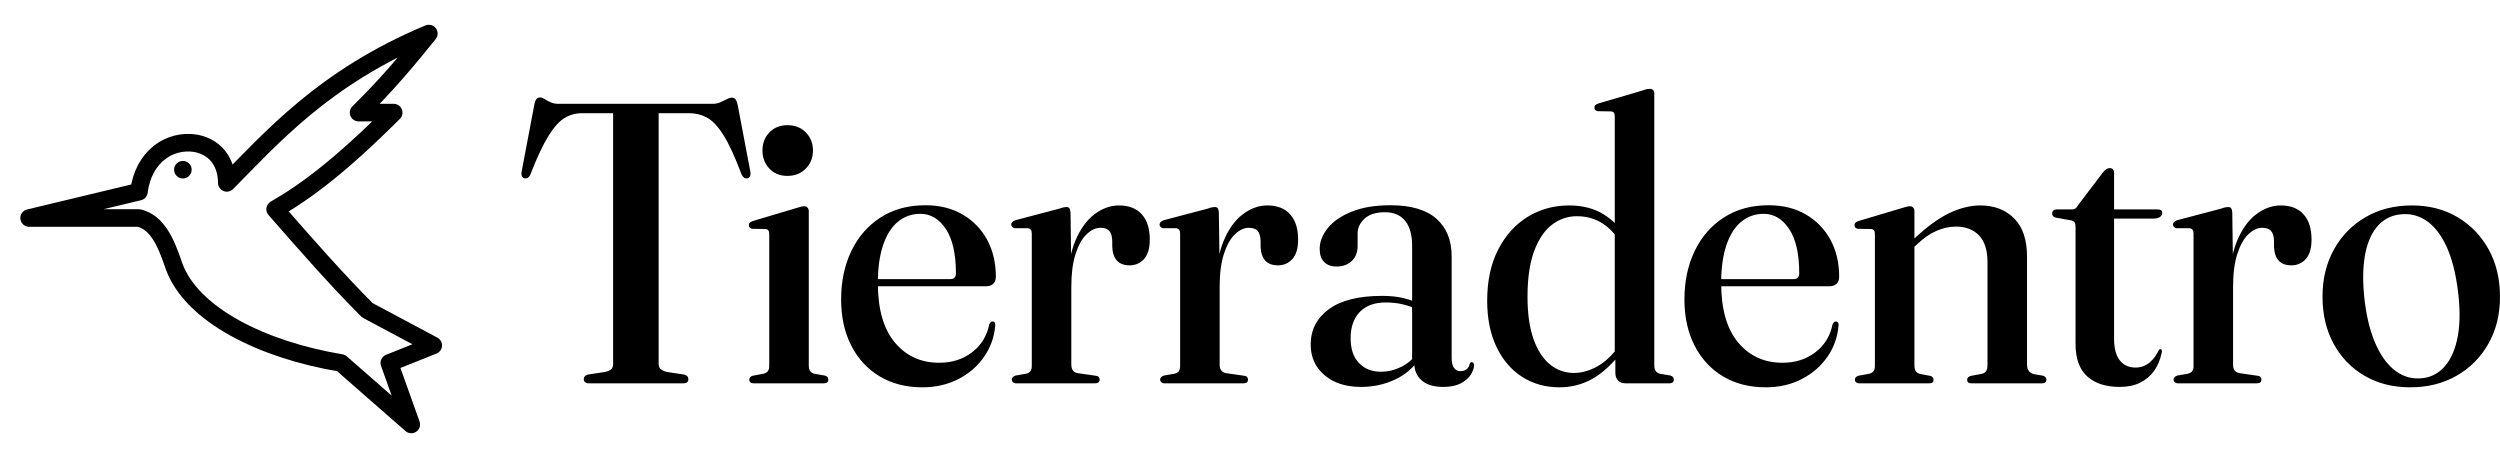
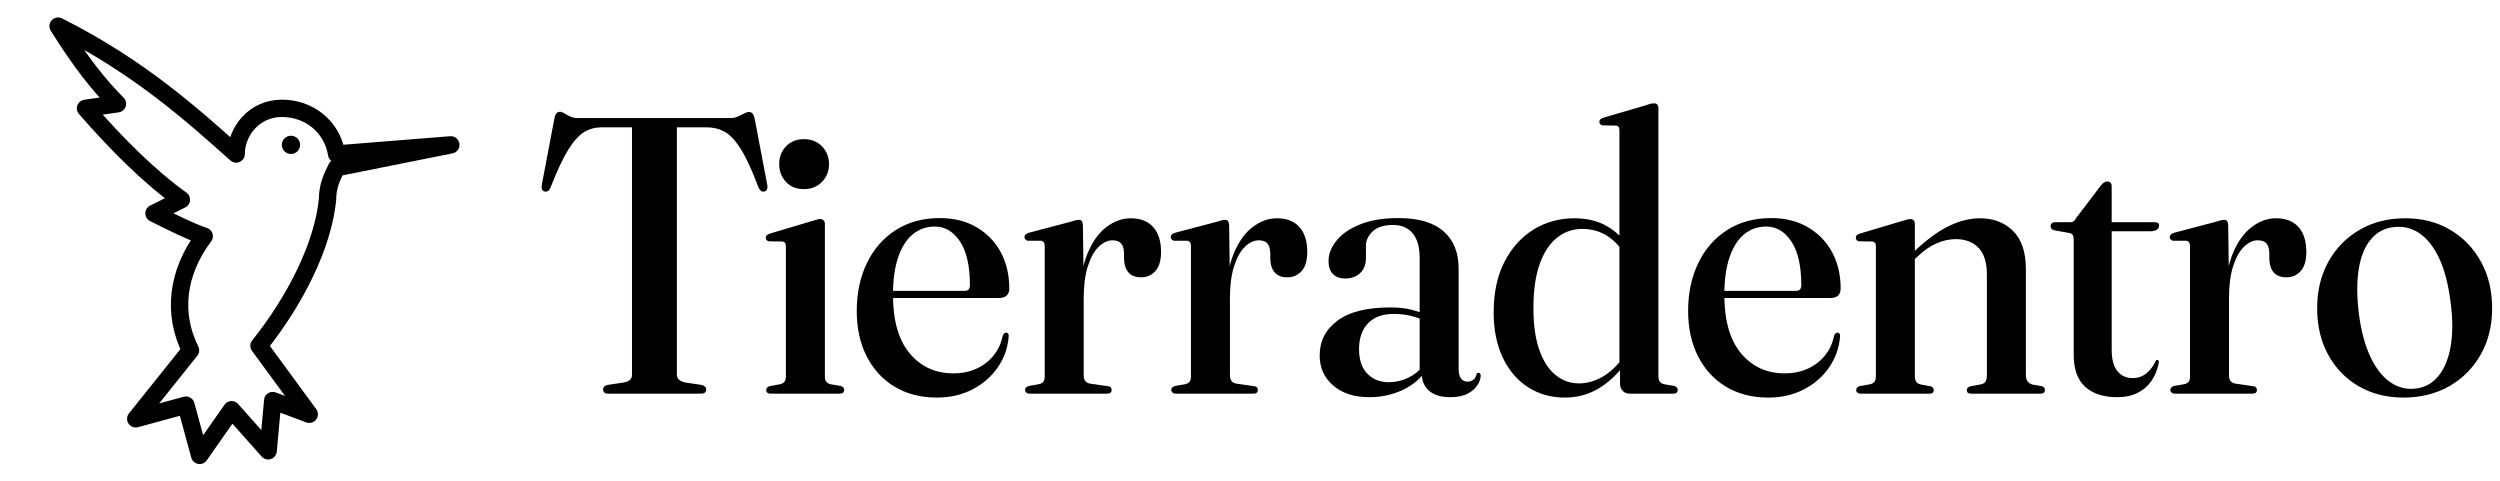
- <svg xmlns="http://www.w3.org/2000/svg" viewBox="-4 -96 626.1 118" role="img" aria-label="Tierradentro">
-   <g transform="translate(0 -92) scale(1.1)">
-     <path d="M3 46 L28 40 C29 32 35 28 41 29 C46 30 48 34 48 38 C58 28 70 14 94 4 C86 14 82 18 78 22 L86 22 C74 34 66 40 59 44 C66 52 73 60 80 67 L95 75 L85 79 L90 93 L74 79 C56 76 40 68 36 57 C34 51 32 47 28 46 Z" fill="none" stroke="currentColor" stroke-width="4" stroke-linecap="round" stroke-linejoin="round" />
-     <circle cx="38" cy="35" r="2" fill="currentColor" />
+ <svg xmlns="http://www.w3.org/2000/svg" viewBox="-2 -100 635.1 122" role="img" aria-label="Tierradentro">
+   <g transform="translate(0 -98) scale(1.16)">
+     <path d="M97 30 L72 32 C71 26 66 22 60 22 C54 22 50 27 50 32 C41 24 29 13 11 4 C16 12 20 17 24 21 L17 22 C24 30 31 37 38 42 L32 45 C36 47 40 49 43 50 C37 58 36 67 40 75 L28 90 L39 87 L42 98 L49 88 L57 97 L58 86 L66 89 L55 74 C63 64 69 52 70 42 C70 39 71 37 72 35 Z" fill="none" stroke="currentColor" stroke-width="3.8" stroke-linecap="round" stroke-linejoin="round" />
+     <circle cx="62" cy="30" r="2" fill="currentColor" />
  </g>
-   <path transform="translate(125 0)" fill="currentColor" d="M10.75 -70H49.5Q50.55 -70 51.45 -70.4Q52.35 -70.8 53.05 -71.17Q53.75 -71.55 54.25 -71.55Q54.85 -71.55 55.17 -71.17Q55.5 -70.8 55.75 -69.7L58.9 -53.1Q59.05 -52.35 58.85 -51.9Q58.65 -51.45 58.2 -51.35Q57.7 -51.25 57.35 -51.5Q57 -51.75 56.7 -52.35Q54.25 -58.9 52.17 -62.18Q50.1 -65.45 48.05 -66.55Q46 -67.65 43.65 -67.65H35.95V-4.85Q35.95 -4 36.48 -3.55Q37 -3.1 38 -2.85L42.3 -2.2Q43.4 -1.9 43.4 -1.05Q43.4 0 42.1 0H18.45Q17.85 0 17.52 -0.3Q17.2 -0.6 17.2 -1.05Q17.2 -1.9 18.25 -2.2L22.55 -2.85Q23.6 -3.1 24.08 -3.55Q24.55 -4 24.55 -4.85V-67.65H16.75Q14.4 -67.65 12.4 -66.45Q10.4 -65.25 8.35 -61.95Q6.3 -58.65 3.85 -52.35Q3.6 -51.75 3.23 -51.5Q2.85 -51.25 2.35 -51.35Q1.9 -51.45 1.7 -51.9Q1.5 -52.35 1.65 -53.1L4.8 -69.7Q5 -70.8 5.35 -71.2Q5.7 -71.6 6.3 -71.6Q6.75 -71.6 7.38 -71.2Q8 -70.8 8.85 -70.4Q9.7 -70 10.75 -70ZM73.55 -43.1V-4.5Q73.55 -3.55 73.88 -3.08Q74.2 -2.6 74.95 -2.4L77.55 -1.95Q78.05 -1.8 78.25 -1.55Q78.45 -1.3 78.45 -0.9Q78.45 -0.5 78.18 -0.25Q77.9 0 77.35 0H59.7Q59.2 0 58.92 -0.25Q58.65 -0.5 58.65 -0.9Q58.65 -1.25 58.85 -1.5Q59.05 -1.75 59.5 -1.9L62.2 -2.4Q63 -2.6 63.33 -3.08Q63.65 -3.55 63.65 -4.45V-37.35Q63.65 -38 63.42 -38.3Q63.2 -38.6 62.7 -38.65L59.35 -38.7Q58.9 -38.8 58.72 -39.05Q58.55 -39.3 58.55 -39.6Q58.55 -40 58.77 -40.23Q59 -40.45 59.55 -40.65L70.45 -43.9Q71.3 -44.15 71.67 -44.25Q72.05 -44.35 72.4 -44.35Q72.95 -44.35 73.25 -44Q73.55 -43.65 73.55 -43.1ZM68.2 -51.95Q65.4 -51.95 63.68 -53.78Q61.95 -55.6 61.95 -58.3Q61.95 -61.05 63.7 -62.85Q65.45 -64.65 68.2 -64.65Q71.05 -64.65 72.82 -62.83Q74.6 -61 74.6 -58.3Q74.6 -55.6 72.8 -53.78Q71 -51.95 68.2 -51.95ZM120.4 -26.7Q120.4 -25.55 119.75 -24.93Q119.1 -24.3 117.85 -24.3H88.35V-26.1H109Q110.4 -26.1 110.4 -27.55Q110.4 -34.85 107.88 -38.65Q105.35 -42.45 101.5 -42.45Q98.25 -42.45 95.85 -40.45Q93.45 -38.45 92.15 -34.58Q90.85 -30.7 90.85 -25.1Q90.85 -15.3 95.1 -10.23Q99.35 -5.15 106.2 -5.15Q111.05 -5.15 114.48 -7.8Q117.9 -10.45 118.75 -14.8Q118.95 -15.2 119.18 -15.35Q119.4 -15.5 119.6 -15.5Q119.9 -15.5 120.1 -15.25Q120.3 -15 120.25 -14.5Q119.9 -10.2 117.48 -6.68Q115.05 -3.15 111.05 -1.08Q107.05 1 102 1Q95.9 1 91.33 -1.73Q86.75 -4.45 84.2 -9.43Q81.65 -14.4 81.65 -21Q81.65 -27.85 84.23 -33.17Q86.8 -38.5 91.55 -41.55Q96.3 -44.6 102.75 -44.6Q108.1 -44.6 112.08 -42.28Q116.05 -39.95 118.23 -35.93Q120.4 -31.9 120.4 -26.7ZM138.4 -24.3Q138.4 -31.05 140.25 -35.55Q142.1 -40.05 145.05 -42.3Q148 -44.55 151.25 -44.55Q154.95 -44.55 156.95 -42.33Q158.95 -40.1 158.95 -36Q158.95 -32.75 157.53 -31.15Q156.1 -29.55 153.9 -29.55Q151.8 -29.55 150.73 -30.73Q149.65 -31.9 149.55 -34.2V-35.7Q149.5 -37.35 148.82 -38.15Q148.15 -38.95 146.6 -38.95Q144.8 -38.95 143.1 -37.3Q141.4 -35.65 140.35 -32.35Q139.3 -29.05 139.3 -24.2ZM139.1 -42.8 139.3 -27.85V-4.65Q139.3 -3.8 139.68 -3.25Q140.05 -2.7 140.9 -2.55L145.4 -1.9Q145.95 -1.85 146.18 -1.58Q146.4 -1.3 146.4 -0.9Q146.4 -0.5 146.12 -0.25Q145.85 0 145.25 0H125.5Q125 0 124.7 -0.28Q124.4 -0.55 124.4 -0.95Q124.4 -1.3 124.65 -1.55Q124.9 -1.8 125.35 -1.95L127.95 -2.4Q128.75 -2.6 129.07 -3.05Q129.4 -3.5 129.4 -4.35V-37.45Q129.4 -38.1 129.18 -38.42Q128.95 -38.75 128.45 -38.85H125Q124.65 -39 124.45 -39.23Q124.25 -39.45 124.25 -39.75Q124.25 -40.1 124.5 -40.38Q124.75 -40.65 125.3 -40.85L136.3 -43.75Q137 -44 137.4 -44.08Q137.8 -44.15 138.1 -44.15Q138.6 -44.15 138.82 -43.83Q139.05 -43.5 139.1 -42.8ZM175.55 -24.3Q175.55 -31.05 177.4 -35.55Q179.25 -40.05 182.2 -42.3Q185.15 -44.55 188.4 -44.55Q192.1 -44.55 194.1 -42.33Q196.1 -40.1 196.1 -36Q196.1 -32.75 194.68 -31.15Q193.25 -29.55 191.05 -29.55Q188.95 -29.55 187.88 -30.73Q186.8 -31.9 186.7 -34.2V-35.7Q186.65 -37.35 185.98 -38.15Q185.3 -38.95 183.75 -38.95Q181.95 -38.95 180.25 -37.3Q178.55 -35.65 177.5 -32.35Q176.45 -29.05 176.45 -24.2ZM176.25 -42.8 176.45 -27.85V-4.65Q176.45 -3.8 176.83 -3.25Q177.2 -2.7 178.05 -2.55L182.55 -1.9Q183.1 -1.85 183.33 -1.58Q183.55 -1.3 183.55 -0.9Q183.55 -0.5 183.28 -0.25Q183 0 182.4 0H162.65Q162.15 0 161.85 -0.28Q161.55 -0.55 161.55 -0.95Q161.55 -1.3 161.8 -1.55Q162.05 -1.8 162.5 -1.95L165.1 -2.4Q165.9 -2.6 166.23 -3.05Q166.55 -3.5 166.55 -4.35V-37.45Q166.55 -38.1 166.33 -38.42Q166.1 -38.75 165.6 -38.85H162.15Q161.8 -39 161.6 -39.23Q161.4 -39.45 161.4 -39.75Q161.4 -40.1 161.65 -40.38Q161.9 -40.65 162.45 -40.85L173.45 -43.75Q174.15 -44 174.55 -44.08Q174.95 -44.15 175.25 -44.15Q175.75 -44.15 175.98 -43.83Q176.2 -43.5 176.25 -42.8ZM225.2 -5.05V-5.7L224.65 -5.5V-34.5Q224.65 -38.55 222.9 -40.7Q221.15 -42.85 217.85 -42.85Q214.45 -42.85 212.73 -41.23Q211 -39.6 211 -37.6V-34.4Q211 -32.05 209.55 -30.65Q208.1 -29.25 205.7 -29.25Q203.75 -29.25 202.63 -30.38Q201.5 -31.5 201.5 -33.65Q201.5 -36.35 203.53 -38.88Q205.55 -41.4 209.53 -43Q213.5 -44.6 219.25 -44.6Q226.9 -44.6 230.73 -41.23Q234.55 -37.85 234.55 -31.85V-6.4Q234.55 -4.65 235.15 -3.85Q235.75 -3.05 236.8 -3.05Q237.6 -3.05 238.25 -3.5Q238.9 -3.95 239.1 -4.95Q239.15 -5.1 239.28 -5.2Q239.4 -5.3 239.6 -5.3Q239.85 -5.3 240 -5.1Q240.15 -4.9 240.15 -4.5Q240.15 -3.45 239.35 -2.18Q238.55 -0.9 236.85 0Q235.15 0.9 232.45 0.9Q228.9 0.9 227.05 -0.73Q225.2 -2.35 225.2 -5.05ZM199.25 -9.7Q199.25 -15.2 203.78 -18.55Q208.3 -21.9 217.15 -21.9Q220.25 -21.9 222.53 -21.33Q224.8 -20.75 226.65 -19.9L226.1 -18.45Q224.3 -19.3 222.35 -19.77Q220.4 -20.25 218.05 -20.25Q213.85 -20.25 211.55 -17.88Q209.25 -15.5 209.25 -11.3Q209.25 -7.25 211.35 -5.08Q213.45 -2.9 216.85 -2.9Q219.4 -2.9 221.78 -4.05Q224.15 -5.2 225.75 -7.3L226.4 -6.05Q224.15 -2.7 220.28 -0.9Q216.4 0.9 211.85 0.9Q206.15 0.9 202.7 -2.05Q199.25 -5 199.25 -9.7ZM275.55 -6.75 275.4 -7.05V-66.8Q275.4 -67.45 275.2 -67.75Q275 -68.05 274.45 -68.1L271.1 -68.15Q270.7 -68.25 270.5 -68.47Q270.3 -68.7 270.3 -69.05Q270.3 -69.45 270.55 -69.68Q270.8 -69.9 271.35 -70.1L282.25 -73.3Q283.05 -73.6 283.45 -73.68Q283.85 -73.75 284.2 -73.75Q284.75 -73.75 285.02 -73.43Q285.3 -73.1 285.3 -72.55V-4.5Q285.3 -3.55 285.65 -3.08Q286 -2.6 286.7 -2.4L289.35 -1.95Q289.8 -1.8 290 -1.55Q290.2 -1.3 290.2 -0.9Q290.2 -0.5 289.93 -0.25Q289.65 0 289.15 0H278.05Q276.9 0 276.23 -0.7Q275.55 -1.4 275.55 -2.65ZM243.45 -20.65Q243.45 -28.2 246.23 -33.55Q249 -38.9 253.65 -41.73Q258.3 -44.55 263.95 -44.55Q269.05 -44.55 272.65 -42.3Q276.25 -40.05 278.45 -36.2L277.1 -34.65Q275.3 -38.1 272.45 -39.98Q269.6 -41.85 265.9 -41.85Q262.45 -41.85 259.65 -39.7Q256.85 -37.55 255.2 -33.08Q253.55 -28.6 253.55 -21.7Q253.55 -15.35 255.05 -11.1Q256.55 -6.85 259.18 -4.73Q261.8 -2.6 265.15 -2.6Q268.15 -2.6 271.1 -4.28Q274.05 -5.95 276.6 -9.55L277.45 -8.25Q273.75 -3.4 269.93 -1.2Q266.1 1 261.55 1Q256.3 1 252.2 -1.62Q248.1 -4.25 245.78 -9.12Q243.45 -14 243.45 -20.65ZM331.6 -26.7Q331.6 -25.55 330.95 -24.93Q330.3 -24.3 329.05 -24.3H299.55V-26.1H320.2Q321.6 -26.1 321.6 -27.55Q321.6 -34.85 319.08 -38.65Q316.55 -42.45 312.7 -42.45Q309.45 -42.45 307.05 -40.45Q304.65 -38.45 303.35 -34.58Q302.05 -30.7 302.05 -25.1Q302.05 -15.3 306.3 -10.23Q310.55 -5.15 317.4 -5.15Q322.25 -5.15 325.68 -7.8Q329.1 -10.45 329.95 -14.8Q330.15 -15.2 330.38 -15.35Q330.6 -15.5 330.8 -15.5Q331.1 -15.5 331.3 -15.25Q331.5 -15 331.45 -14.5Q331.1 -10.2 328.68 -6.68Q326.25 -3.15 322.25 -1.08Q318.25 1 313.2 1Q307.1 1 302.53 -1.73Q297.95 -4.45 295.4 -9.43Q292.85 -14.4 292.85 -21Q292.85 -27.85 295.43 -33.17Q298 -38.5 302.75 -41.55Q307.5 -44.6 313.95 -44.6Q319.3 -44.6 323.27 -42.28Q327.25 -39.95 329.43 -35.93Q331.6 -31.9 331.6 -26.7ZM350.45 -43.1V-4.5Q350.45 -3.55 350.78 -3.05Q351.1 -2.55 351.85 -2.35L354.5 -1.85Q355.25 -1.55 355.25 -0.9Q355.25 0 354.25 0H336.6Q336.15 0 335.85 -0.25Q335.55 -0.5 335.55 -0.9Q335.55 -1.25 335.75 -1.5Q335.95 -1.75 336.4 -1.9L339.15 -2.4Q339.9 -2.6 340.23 -3.08Q340.55 -3.55 340.55 -4.45V-37.35Q340.55 -38 340.33 -38.3Q340.1 -38.6 339.6 -38.65L336.25 -38.7Q335.8 -38.8 335.62 -39.05Q335.45 -39.3 335.45 -39.6Q335.45 -40 335.68 -40.23Q335.9 -40.45 336.45 -40.65L347.35 -43.9Q348.2 -44.15 348.58 -44.25Q348.95 -44.35 349.3 -44.35Q349.85 -44.35 350.15 -44Q350.45 -43.65 350.45 -43.1ZM349.45 -33.3 348.45 -34.4 350.25 -36.1Q355.2 -40.75 359.23 -42.65Q363.25 -44.55 366.95 -44.55Q372.15 -44.55 375.4 -41.33Q378.65 -38.1 378.65 -31.7V-4.75Q378.65 -3.7 379.08 -3.12Q379.5 -2.55 380.35 -2.3L382.7 -1.9Q383.1 -1.75 383.3 -1.5Q383.5 -1.25 383.5 -0.9Q383.5 -0.5 383.23 -0.25Q382.95 0 382.45 0H364.7Q363.65 0 363.65 -0.9Q363.65 -1.55 364.5 -1.85L367.2 -2.35Q368.15 -2.55 368.45 -3.15Q368.75 -3.75 368.75 -4.75V-30.25Q368.75 -34.85 366.62 -37.05Q364.5 -39.25 360.85 -39.25Q358.45 -39.25 356 -38.2Q353.55 -37.15 351.1 -34.8ZM389.75 -40.8 385.85 -41.5Q385.3 -41.65 385.12 -41.95Q384.95 -42.25 384.95 -42.6Q384.95 -43 385.25 -43.28Q385.55 -43.55 386 -43.55H389.95Q390.45 -43.55 390.78 -43.78Q391.1 -44 391.45 -44.65L397.65 -52.8Q398.05 -53.35 398.48 -53.62Q398.9 -53.9 399.35 -53.9Q399.85 -53.9 400.15 -53.6Q400.45 -53.3 400.45 -52.65V-11.15Q400.45 -7.55 401.88 -5.75Q403.3 -3.95 405.8 -3.95Q406.9 -3.95 407.8 -4.3Q408.7 -4.65 409.43 -5.28Q410.15 -5.9 410.73 -6.73Q411.3 -7.55 411.75 -8.5Q412 -8.65 412.25 -8.5Q412.5 -8.35 412.4 -7.75Q411.85 -5.05 410.48 -3.13Q409.1 -1.2 406.95 -0.15Q404.8 0.9 401.9 0.9Q396.6 0.9 393.7 -1.75Q390.8 -4.4 390.8 -9.9V-39.15Q390.8 -39.85 390.6 -40.25Q390.4 -40.65 389.75 -40.8ZM396.9 -41.25 397.1 -43.55H411.35Q411.95 -43.55 412.23 -43.33Q412.5 -43.1 412.5 -42.7Q412.5 -42.05 411.93 -41.65Q411.35 -41.25 410.15 -41.25ZM429.35 -24.3Q429.35 -31.05 431.2 -35.55Q433.05 -40.05 436 -42.3Q438.95 -44.55 442.2 -44.55Q445.9 -44.55 447.9 -42.33Q449.9 -40.1 449.9 -36Q449.9 -32.75 448.48 -31.15Q447.05 -29.55 444.85 -29.55Q442.75 -29.55 441.68 -30.73Q440.6 -31.9 440.5 -34.2V-35.7Q440.45 -37.35 439.78 -38.15Q439.1 -38.95 437.55 -38.95Q435.75 -38.95 434.05 -37.3Q432.35 -35.65 431.3 -32.35Q430.25 -29.05 430.25 -24.2ZM430.05 -42.8 430.25 -27.85V-4.65Q430.25 -3.8 430.62 -3.25Q431 -2.7 431.85 -2.55L436.35 -1.9Q436.9 -1.85 437.12 -1.58Q437.35 -1.3 437.35 -0.9Q437.35 -0.5 437.08 -0.25Q436.8 0 436.2 0H416.45Q415.95 0 415.65 -0.28Q415.35 -0.55 415.35 -0.95Q415.35 -1.3 415.6 -1.55Q415.85 -1.8 416.3 -1.95L418.9 -2.4Q419.7 -2.6 420.03 -3.05Q420.35 -3.5 420.35 -4.35V-37.45Q420.35 -38.1 420.12 -38.42Q419.9 -38.75 419.4 -38.85H415.95Q415.6 -39 415.4 -39.23Q415.2 -39.45 415.2 -39.75Q415.2 -40.1 415.45 -40.38Q415.7 -40.65 416.25 -40.85L427.25 -43.75Q427.95 -44 428.35 -44.08Q428.75 -44.15 429.05 -44.15Q429.55 -44.15 429.77 -43.83Q430 -43.5 430.05 -42.8ZM475.05 -44.55Q481.5 -44.55 486.45 -41.62Q491.4 -38.7 494.25 -33.55Q497.1 -28.4 497.1 -21.65Q497.1 -15.05 494.2 -9.93Q491.3 -4.8 486.23 -1.9Q481.15 1 474.6 1Q468.15 1 463.2 -1.88Q458.25 -4.75 455.45 -9.88Q452.65 -15 452.65 -21.7Q452.65 -28.35 455.5 -33.5Q458.35 -38.65 463.4 -41.6Q468.45 -44.55 475.05 -44.55ZM477.75 -1.3Q481.15 -1.7 483.42 -4.43Q485.7 -7.15 486.55 -11.93Q487.4 -16.7 486.55 -23.25Q485.7 -30 483.65 -34.38Q481.6 -38.75 478.62 -40.75Q475.65 -42.75 472.05 -42.3Q468.5 -41.9 466.23 -39.12Q463.95 -36.35 463.2 -31.58Q462.45 -26.8 463.25 -20.3Q464.1 -13.75 466.18 -9.35Q468.25 -4.95 471.23 -2.9Q474.2 -0.85 477.75 -1.3Z" />
+   <path transform="translate(134 0)" fill="currentColor" d="M10.75 -70H49.5Q50.55 -70 51.45 -70.4Q52.35 -70.8 53.05 -71.17Q53.75 -71.55 54.25 -71.55Q54.85 -71.55 55.17 -71.17Q55.5 -70.8 55.75 -69.7L58.9 -53.1Q59.05 -52.35 58.85 -51.9Q58.65 -51.45 58.2 -51.35Q57.7 -51.25 57.35 -51.5Q57 -51.75 56.7 -52.35Q54.25 -58.9 52.17 -62.18Q50.1 -65.45 48.05 -66.55Q46 -67.65 43.65 -67.65H35.95V-4.85Q35.95 -4 36.48 -3.55Q37 -3.1 38 -2.85L42.3 -2.2Q43.4 -1.9 43.4 -1.05Q43.4 0 42.1 0H18.45Q17.85 0 17.52 -0.3Q17.2 -0.6 17.2 -1.05Q17.2 -1.9 18.25 -2.2L22.55 -2.85Q23.6 -3.1 24.08 -3.55Q24.55 -4 24.55 -4.85V-67.65H16.75Q14.4 -67.65 12.4 -66.45Q10.4 -65.25 8.35 -61.95Q6.3 -58.65 3.85 -52.35Q3.6 -51.75 3.23 -51.5Q2.85 -51.25 2.35 -51.35Q1.9 -51.45 1.7 -51.9Q1.5 -52.35 1.65 -53.1L4.8 -69.7Q5 -70.8 5.35 -71.2Q5.7 -71.6 6.3 -71.6Q6.75 -71.6 7.38 -71.2Q8 -70.8 8.85 -70.4Q9.7 -70 10.75 -70ZM73.55 -43.1V-4.5Q73.55 -3.55 73.88 -3.08Q74.2 -2.6 74.95 -2.4L77.55 -1.95Q78.05 -1.8 78.25 -1.55Q78.45 -1.3 78.45 -0.9Q78.45 -0.5 78.18 -0.25Q77.9 0 77.35 0H59.7Q59.2 0 58.92 -0.25Q58.65 -0.5 58.65 -0.9Q58.65 -1.25 58.85 -1.5Q59.05 -1.75 59.5 -1.9L62.2 -2.4Q63 -2.6 63.33 -3.08Q63.65 -3.55 63.65 -4.45V-37.35Q63.65 -38 63.42 -38.3Q63.2 -38.6 62.7 -38.65L59.35 -38.7Q58.9 -38.8 58.72 -39.05Q58.55 -39.3 58.55 -39.6Q58.55 -40 58.77 -40.23Q59 -40.45 59.55 -40.65L70.45 -43.9Q71.3 -44.15 71.67 -44.25Q72.05 -44.35 72.4 -44.35Q72.95 -44.35 73.25 -44Q73.55 -43.65 73.55 -43.1ZM68.2 -51.95Q65.4 -51.95 63.68 -53.78Q61.95 -55.6 61.95 -58.3Q61.95 -61.05 63.7 -62.85Q65.45 -64.65 68.2 -64.65Q71.05 -64.65 72.82 -62.83Q74.6 -61 74.6 -58.3Q74.6 -55.6 72.8 -53.78Q71 -51.95 68.2 -51.95ZM120.4 -26.7Q120.4 -25.55 119.75 -24.93Q119.1 -24.3 117.85 -24.3H88.35V-26.1H109Q110.4 -26.1 110.4 -27.55Q110.4 -34.85 107.88 -38.65Q105.35 -42.45 101.5 -42.45Q98.25 -42.45 95.85 -40.45Q93.45 -38.45 92.15 -34.58Q90.85 -30.7 90.85 -25.1Q90.85 -15.3 95.1 -10.23Q99.35 -5.15 106.2 -5.15Q111.05 -5.15 114.48 -7.8Q117.9 -10.45 118.75 -14.8Q118.95 -15.2 119.18 -15.35Q119.4 -15.5 119.6 -15.5Q119.9 -15.5 120.1 -15.25Q120.3 -15 120.25 -14.5Q119.9 -10.2 117.48 -6.68Q115.05 -3.15 111.05 -1.08Q107.05 1 102 1Q95.9 1 91.33 -1.73Q86.75 -4.45 84.2 -9.43Q81.65 -14.4 81.65 -21Q81.65 -27.85 84.23 -33.17Q86.8 -38.5 91.55 -41.55Q96.3 -44.6 102.75 -44.6Q108.1 -44.6 112.08 -42.28Q116.05 -39.95 118.23 -35.93Q120.4 -31.9 120.4 -26.7ZM138.4 -24.3Q138.4 -31.05 140.25 -35.55Q142.1 -40.05 145.05 -42.3Q148 -44.55 151.25 -44.55Q154.95 -44.55 156.95 -42.33Q158.95 -40.1 158.95 -36Q158.95 -32.75 157.53 -31.15Q156.1 -29.55 153.9 -29.55Q151.8 -29.55 150.73 -30.73Q149.65 -31.9 149.55 -34.2V-35.7Q149.5 -37.35 148.82 -38.15Q148.15 -38.95 146.6 -38.95Q144.8 -38.95 143.1 -37.3Q141.4 -35.65 140.35 -32.35Q139.3 -29.05 139.3 -24.2ZM139.1 -42.8 139.3 -27.85V-4.65Q139.3 -3.8 139.68 -3.25Q140.05 -2.7 140.9 -2.55L145.4 -1.9Q145.95 -1.85 146.18 -1.58Q146.4 -1.3 146.4 -0.9Q146.4 -0.5 146.12 -0.25Q145.85 0 145.25 0H125.5Q125 0 124.7 -0.28Q124.4 -0.55 124.4 -0.95Q124.4 -1.3 124.65 -1.55Q124.9 -1.8 125.35 -1.95L127.95 -2.4Q128.75 -2.6 129.07 -3.05Q129.4 -3.5 129.4 -4.35V-37.45Q129.4 -38.1 129.18 -38.42Q128.95 -38.75 128.45 -38.85H125Q124.65 -39 124.45 -39.23Q124.25 -39.45 124.25 -39.75Q124.25 -40.1 124.5 -40.38Q124.75 -40.65 125.3 -40.85L136.3 -43.75Q137 -44 137.4 -44.08Q137.8 -44.15 138.1 -44.15Q138.6 -44.15 138.82 -43.83Q139.05 -43.5 139.1 -42.8ZM175.55 -24.3Q175.55 -31.05 177.4 -35.55Q179.25 -40.05 182.2 -42.3Q185.15 -44.55 188.4 -44.55Q192.1 -44.55 194.1 -42.33Q196.1 -40.1 196.1 -36Q196.1 -32.75 194.68 -31.15Q193.25 -29.55 191.05 -29.55Q188.95 -29.55 187.88 -30.73Q186.8 -31.9 186.7 -34.2V-35.7Q186.65 -37.35 185.98 -38.15Q185.3 -38.95 183.75 -38.95Q181.95 -38.95 180.25 -37.3Q178.55 -35.65 177.5 -32.35Q176.45 -29.05 176.45 -24.2ZM176.25 -42.8 176.45 -27.85V-4.65Q176.45 -3.8 176.83 -3.25Q177.2 -2.7 178.05 -2.55L182.55 -1.9Q183.1 -1.85 183.33 -1.58Q183.55 -1.3 183.55 -0.9Q183.55 -0.5 183.28 -0.25Q183 0 182.4 0H162.65Q162.15 0 161.85 -0.28Q161.55 -0.55 161.55 -0.95Q161.55 -1.3 161.8 -1.55Q162.05 -1.8 162.5 -1.95L165.1 -2.4Q165.9 -2.6 166.23 -3.05Q166.55 -3.5 166.55 -4.35V-37.45Q166.55 -38.1 166.33 -38.42Q166.1 -38.75 165.6 -38.85H162.15Q161.8 -39 161.6 -39.23Q161.4 -39.45 161.4 -39.75Q161.4 -40.1 161.65 -40.38Q161.9 -40.65 162.45 -40.85L173.45 -43.75Q174.15 -44 174.55 -44.08Q174.95 -44.15 175.25 -44.15Q175.75 -44.15 175.98 -43.83Q176.2 -43.5 176.25 -42.8ZM225.2 -5.05V-5.7L224.65 -5.5V-34.5Q224.65 -38.55 222.9 -40.7Q221.15 -42.85 217.85 -42.85Q214.45 -42.85 212.73 -41.23Q211 -39.6 211 -37.6V-34.4Q211 -32.05 209.55 -30.65Q208.1 -29.25 205.7 -29.25Q203.75 -29.25 202.63 -30.38Q201.5 -31.5 201.5 -33.65Q201.5 -36.35 203.53 -38.88Q205.55 -41.4 209.53 -43Q213.5 -44.6 219.25 -44.6Q226.9 -44.6 230.73 -41.23Q234.55 -37.85 234.55 -31.85V-6.4Q234.55 -4.65 235.15 -3.85Q235.75 -3.05 236.8 -3.05Q237.6 -3.05 238.25 -3.5Q238.9 -3.95 239.1 -4.95Q239.15 -5.1 239.28 -5.2Q239.4 -5.3 239.6 -5.3Q239.85 -5.3 240 -5.1Q240.15 -4.9 240.15 -4.5Q240.15 -3.45 239.35 -2.18Q238.55 -0.9 236.85 0Q235.15 0.9 232.45 0.9Q228.9 0.9 227.05 -0.73Q225.2 -2.35 225.2 -5.05ZM199.25 -9.7Q199.25 -15.2 203.78 -18.55Q208.3 -21.9 217.15 -21.9Q220.25 -21.9 222.53 -21.33Q224.8 -20.75 226.65 -19.9L226.1 -18.45Q224.3 -19.3 222.35 -19.77Q220.4 -20.25 218.05 -20.25Q213.85 -20.25 211.55 -17.88Q209.25 -15.5 209.25 -11.3Q209.25 -7.25 211.35 -5.08Q213.45 -2.9 216.85 -2.9Q219.4 -2.9 221.78 -4.05Q224.15 -5.2 225.75 -7.3L226.4 -6.05Q224.15 -2.7 220.28 -0.9Q216.4 0.9 211.85 0.9Q206.15 0.9 202.7 -2.05Q199.25 -5 199.25 -9.7ZM275.55 -6.75 275.4 -7.05V-66.8Q275.4 -67.45 275.2 -67.75Q275 -68.05 274.45 -68.1L271.1 -68.15Q270.7 -68.25 270.5 -68.47Q270.3 -68.7 270.3 -69.05Q270.3 -69.45 270.55 -69.68Q270.8 -69.9 271.35 -70.1L282.25 -73.3Q283.05 -73.6 283.45 -73.68Q283.85 -73.75 284.2 -73.75Q284.75 -73.75 285.02 -73.43Q285.3 -73.1 285.3 -72.55V-4.5Q285.3 -3.55 285.65 -3.08Q286 -2.6 286.7 -2.4L289.35 -1.95Q289.8 -1.8 290 -1.55Q290.2 -1.3 290.2 -0.9Q290.2 -0.5 289.93 -0.25Q289.65 0 289.15 0H278.05Q276.9 0 276.23 -0.7Q275.55 -1.4 275.55 -2.65ZM243.45 -20.65Q243.45 -28.2 246.23 -33.55Q249 -38.9 253.65 -41.73Q258.3 -44.55 263.95 -44.55Q269.05 -44.55 272.65 -42.3Q276.25 -40.05 278.45 -36.2L277.1 -34.65Q275.3 -38.1 272.45 -39.98Q269.6 -41.85 265.9 -41.85Q262.45 -41.85 259.65 -39.7Q256.85 -37.55 255.2 -33.08Q253.55 -28.6 253.55 -21.7Q253.55 -15.35 255.05 -11.1Q256.55 -6.85 259.18 -4.73Q261.8 -2.6 265.15 -2.6Q268.15 -2.6 271.1 -4.28Q274.05 -5.95 276.6 -9.55L277.45 -8.25Q273.75 -3.4 269.93 -1.2Q266.1 1 261.55 1Q256.3 1 252.2 -1.62Q248.1 -4.25 245.78 -9.12Q243.45 -14 243.45 -20.65ZM331.6 -26.7Q331.6 -25.55 330.95 -24.93Q330.3 -24.3 329.05 -24.3H299.55V-26.1H320.2Q321.6 -26.1 321.6 -27.55Q321.6 -34.85 319.08 -38.65Q316.55 -42.45 312.7 -42.45Q309.45 -42.45 307.05 -40.45Q304.65 -38.45 303.35 -34.58Q302.05 -30.7 302.05 -25.1Q302.05 -15.3 306.3 -10.23Q310.55 -5.15 317.4 -5.15Q322.25 -5.15 325.68 -7.8Q329.1 -10.45 329.95 -14.8Q330.15 -15.2 330.38 -15.35Q330.6 -15.5 330.8 -15.5Q331.1 -15.5 331.3 -15.25Q331.5 -15 331.45 -14.5Q331.1 -10.2 328.68 -6.68Q326.25 -3.15 322.25 -1.08Q318.25 1 313.2 1Q307.1 1 302.53 -1.73Q297.95 -4.45 295.4 -9.43Q292.85 -14.4 292.85 -21Q292.85 -27.85 295.43 -33.17Q298 -38.5 302.75 -41.55Q307.5 -44.6 313.95 -44.6Q319.3 -44.6 323.27 -42.28Q327.25 -39.95 329.43 -35.93Q331.6 -31.9 331.6 -26.7ZM350.45 -43.1V-4.5Q350.45 -3.55 350.78 -3.05Q351.1 -2.55 351.85 -2.35L354.5 -1.85Q355.25 -1.55 355.25 -0.9Q355.25 0 354.25 0H336.6Q336.15 0 335.85 -0.25Q335.55 -0.5 335.55 -0.9Q335.55 -1.25 335.75 -1.5Q335.95 -1.75 336.4 -1.9L339.15 -2.4Q339.9 -2.6 340.23 -3.08Q340.55 -3.55 340.55 -4.45V-37.35Q340.55 -38 340.33 -38.3Q340.1 -38.6 339.6 -38.65L336.25 -38.7Q335.8 -38.8 335.62 -39.05Q335.45 -39.3 335.45 -39.6Q335.45 -40 335.68 -40.23Q335.9 -40.45 336.45 -40.65L347.35 -43.9Q348.2 -44.15 348.58 -44.25Q348.95 -44.35 349.3 -44.35Q349.85 -44.35 350.15 -44Q350.45 -43.65 350.45 -43.1ZM349.45 -33.3 348.45 -34.4 350.25 -36.1Q355.2 -40.75 359.23 -42.65Q363.25 -44.55 366.95 -44.55Q372.15 -44.55 375.4 -41.33Q378.65 -38.1 378.65 -31.7V-4.75Q378.65 -3.7 379.08 -3.12Q379.5 -2.55 380.35 -2.3L382.7 -1.9Q383.1 -1.75 383.3 -1.5Q383.5 -1.25 383.5 -0.9Q383.5 -0.5 383.23 -0.25Q382.95 0 382.45 0H364.7Q363.65 0 363.65 -0.9Q363.65 -1.55 364.5 -1.85L367.2 -2.35Q368.15 -2.55 368.45 -3.15Q368.75 -3.75 368.75 -4.75V-30.25Q368.75 -34.85 366.62 -37.05Q364.5 -39.25 360.85 -39.25Q358.45 -39.25 356 -38.2Q353.55 -37.15 351.1 -34.8ZM389.75 -40.8 385.85 -41.5Q385.3 -41.65 385.12 -41.95Q384.95 -42.25 384.95 -42.6Q384.95 -43 385.25 -43.28Q385.55 -43.55 386 -43.55H389.95Q390.45 -43.55 390.78 -43.78Q391.1 -44 391.45 -44.65L397.65 -52.8Q398.05 -53.35 398.48 -53.62Q398.9 -53.9 399.35 -53.9Q399.85 -53.9 400.15 -53.6Q400.45 -53.3 400.45 -52.65V-11.15Q400.45 -7.55 401.88 -5.75Q403.3 -3.95 405.8 -3.95Q406.9 -3.95 407.8 -4.3Q408.7 -4.65 409.43 -5.28Q410.15 -5.9 410.73 -6.73Q411.3 -7.55 411.75 -8.5Q412 -8.65 412.25 -8.5Q412.5 -8.35 412.4 -7.75Q411.85 -5.05 410.48 -3.13Q409.1 -1.2 406.95 -0.15Q404.8 0.9 401.9 0.9Q396.6 0.9 393.7 -1.75Q390.8 -4.4 390.8 -9.9V-39.15Q390.8 -39.85 390.6 -40.25Q390.4 -40.65 389.75 -40.8ZM396.9 -41.25 397.1 -43.55H411.35Q411.95 -43.55 412.23 -43.33Q412.5 -43.1 412.5 -42.7Q412.5 -42.05 411.93 -41.65Q411.35 -41.25 410.15 -41.25ZM429.35 -24.3Q429.35 -31.05 431.2 -35.55Q433.05 -40.05 436 -42.3Q438.95 -44.55 442.2 -44.55Q445.9 -44.55 447.9 -42.33Q449.9 -40.1 449.9 -36Q449.9 -32.75 448.48 -31.15Q447.05 -29.55 444.85 -29.55Q442.75 -29.55 441.68 -30.73Q440.6 -31.9 440.5 -34.2V-35.7Q440.45 -37.35 439.78 -38.15Q439.1 -38.95 437.55 -38.95Q435.75 -38.95 434.05 -37.3Q432.35 -35.65 431.3 -32.35Q430.25 -29.05 430.25 -24.2ZM430.05 -42.8 430.25 -27.85V-4.65Q430.25 -3.8 430.62 -3.25Q431 -2.7 431.85 -2.55L436.35 -1.9Q436.9 -1.85 437.12 -1.58Q437.35 -1.3 437.35 -0.9Q437.35 -0.5 437.08 -0.25Q436.8 0 436.2 0H416.45Q415.95 0 415.65 -0.28Q415.35 -0.55 415.35 -0.95Q415.35 -1.3 415.6 -1.55Q415.85 -1.8 416.3 -1.95L418.9 -2.4Q419.7 -2.6 420.03 -3.05Q420.35 -3.5 420.35 -4.35V-37.45Q420.35 -38.1 420.12 -38.42Q419.9 -38.75 419.4 -38.85H415.95Q415.6 -39 415.4 -39.23Q415.2 -39.45 415.2 -39.75Q415.2 -40.1 415.45 -40.38Q415.7 -40.65 416.25 -40.85L427.25 -43.75Q427.95 -44 428.35 -44.08Q428.75 -44.15 429.05 -44.15Q429.55 -44.15 429.77 -43.83Q430 -43.5 430.05 -42.8ZM475.05 -44.55Q481.5 -44.55 486.45 -41.62Q491.4 -38.7 494.25 -33.55Q497.1 -28.4 497.1 -21.65Q497.1 -15.05 494.2 -9.93Q491.3 -4.8 486.23 -1.9Q481.15 1 474.6 1Q468.15 1 463.2 -1.88Q458.25 -4.75 455.45 -9.88Q452.65 -15 452.65 -21.7Q452.65 -28.35 455.5 -33.5Q458.35 -38.65 463.4 -41.6Q468.45 -44.55 475.05 -44.55ZM477.75 -1.3Q481.15 -1.7 483.42 -4.43Q485.7 -7.15 486.55 -11.93Q487.4 -16.7 486.55 -23.25Q485.7 -30 483.65 -34.38Q481.6 -38.75 478.62 -40.75Q475.65 -42.75 472.05 -42.3Q468.5 -41.9 466.23 -39.12Q463.95 -36.35 463.2 -31.58Q462.45 -26.8 463.25 -20.3Q464.1 -13.75 466.18 -9.35Q468.25 -4.95 471.23 -2.9Q474.2 -0.85 477.75 -1.3Z" />
</svg>
